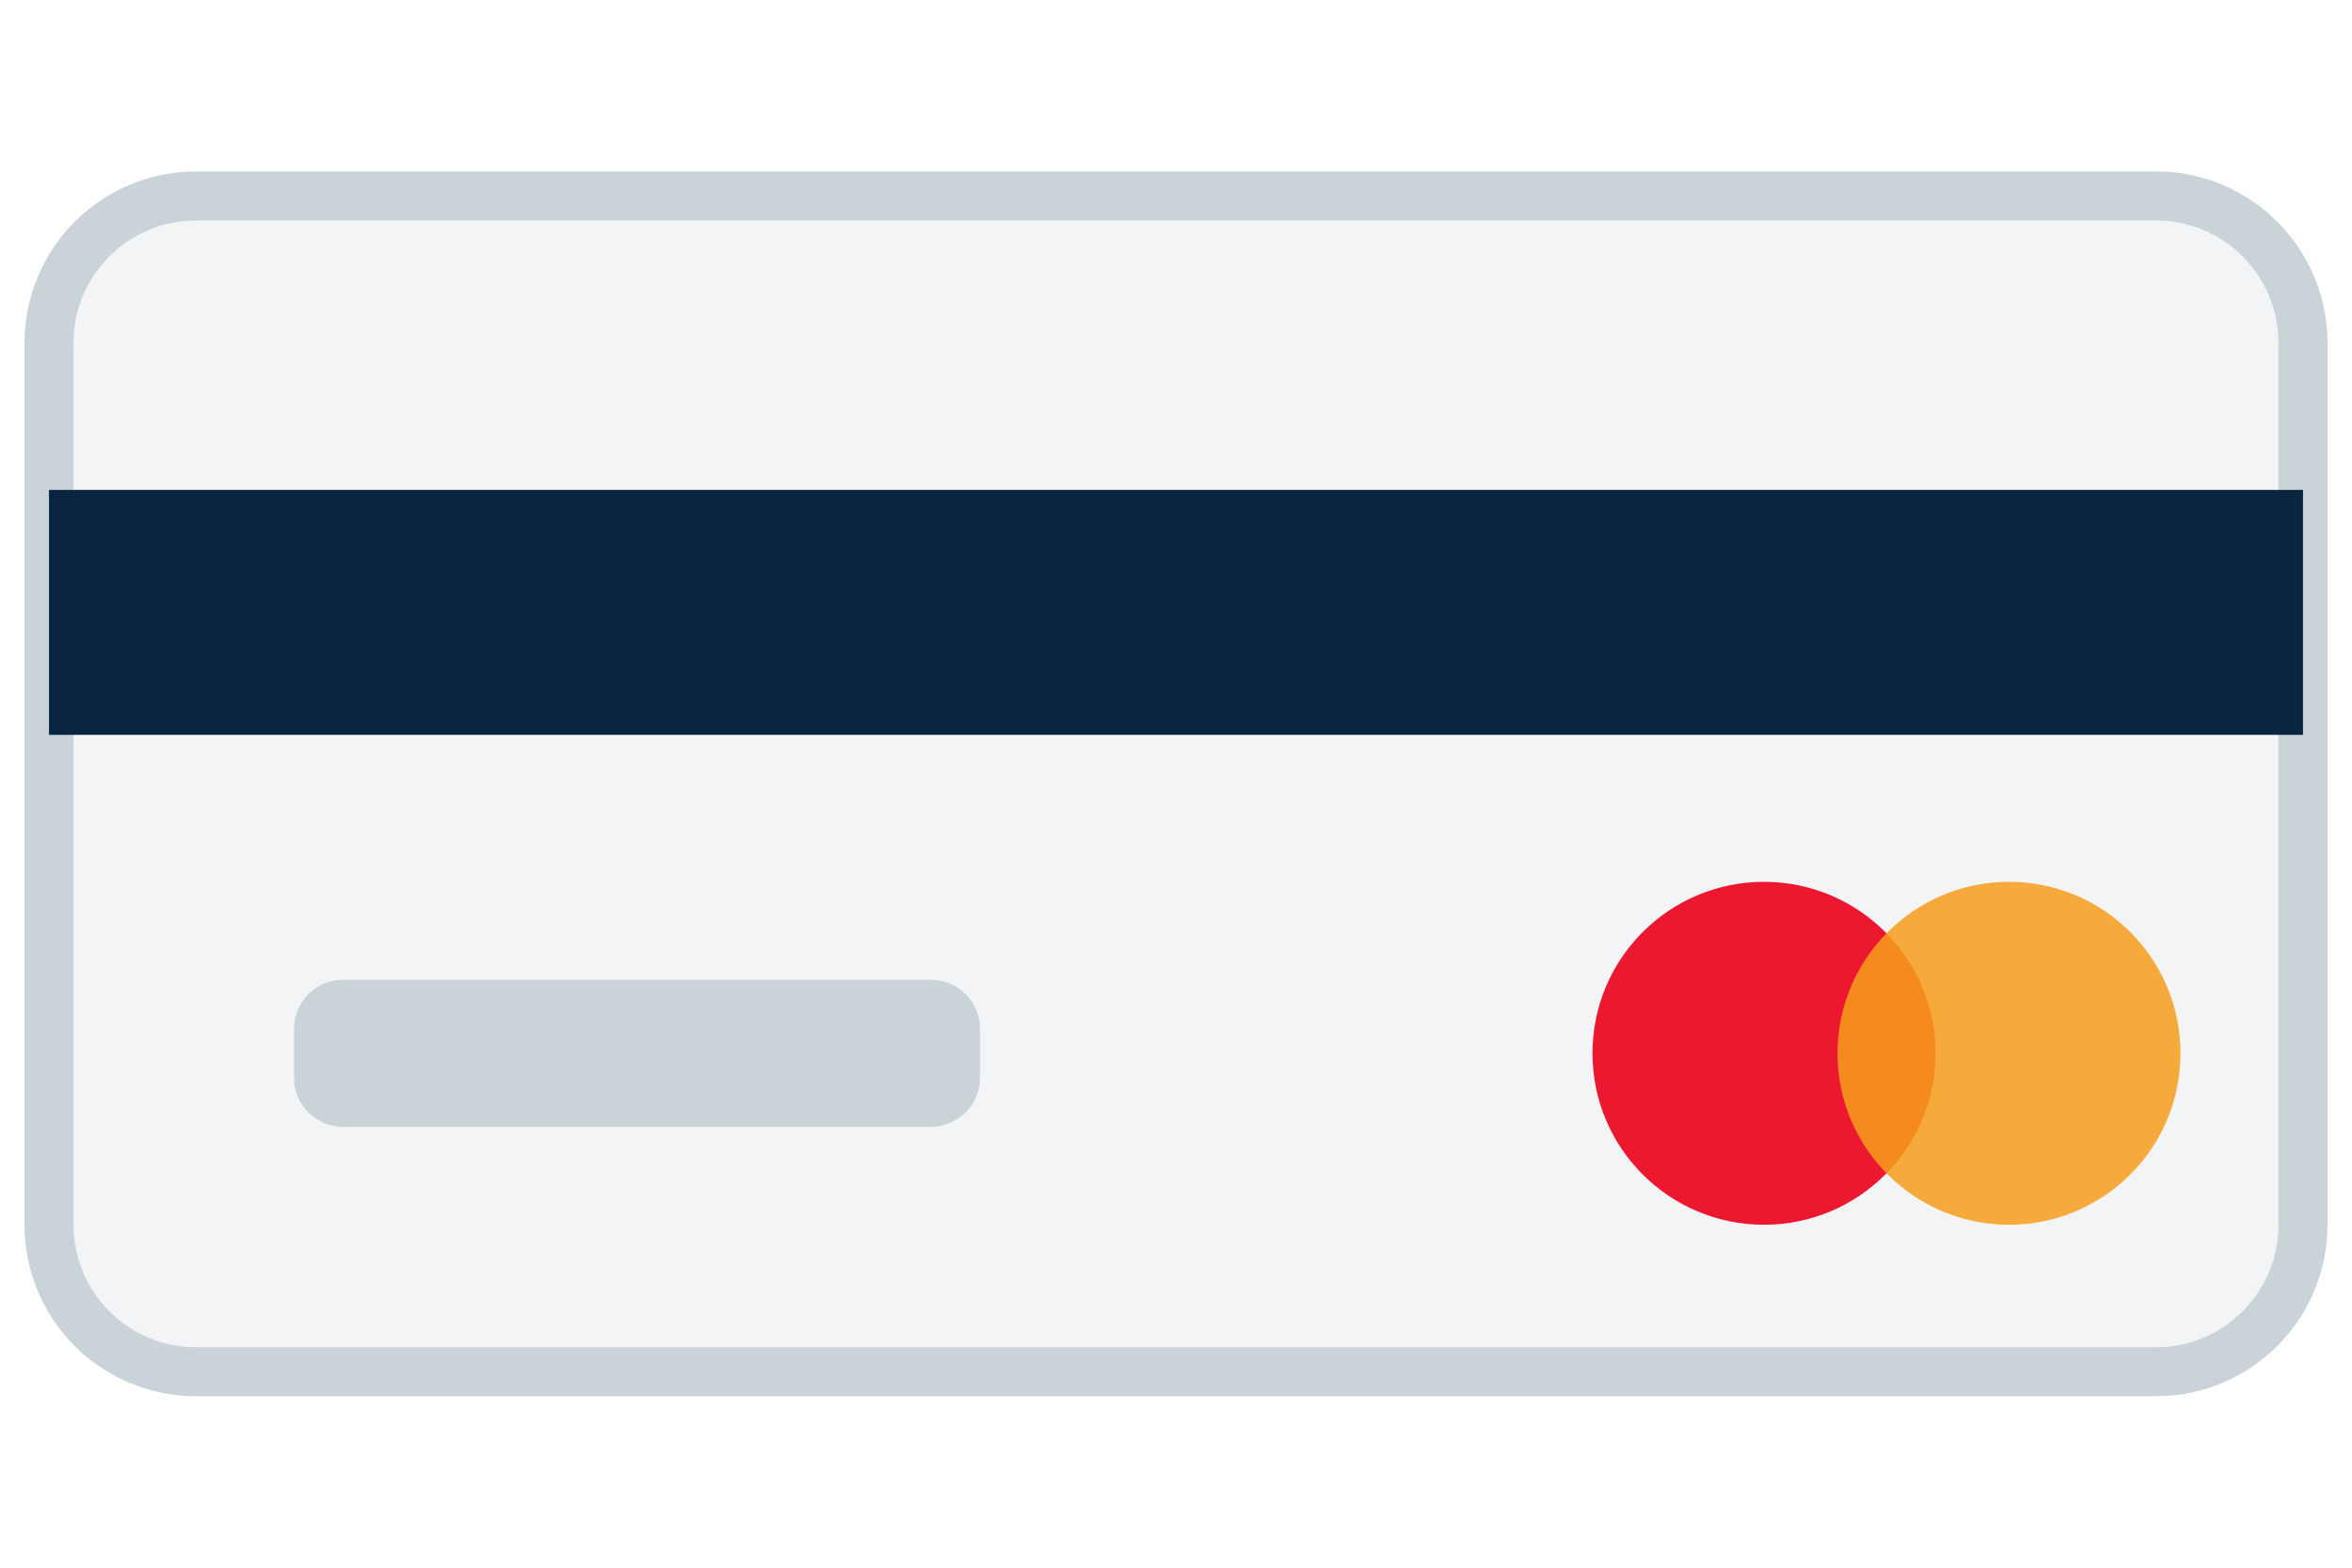
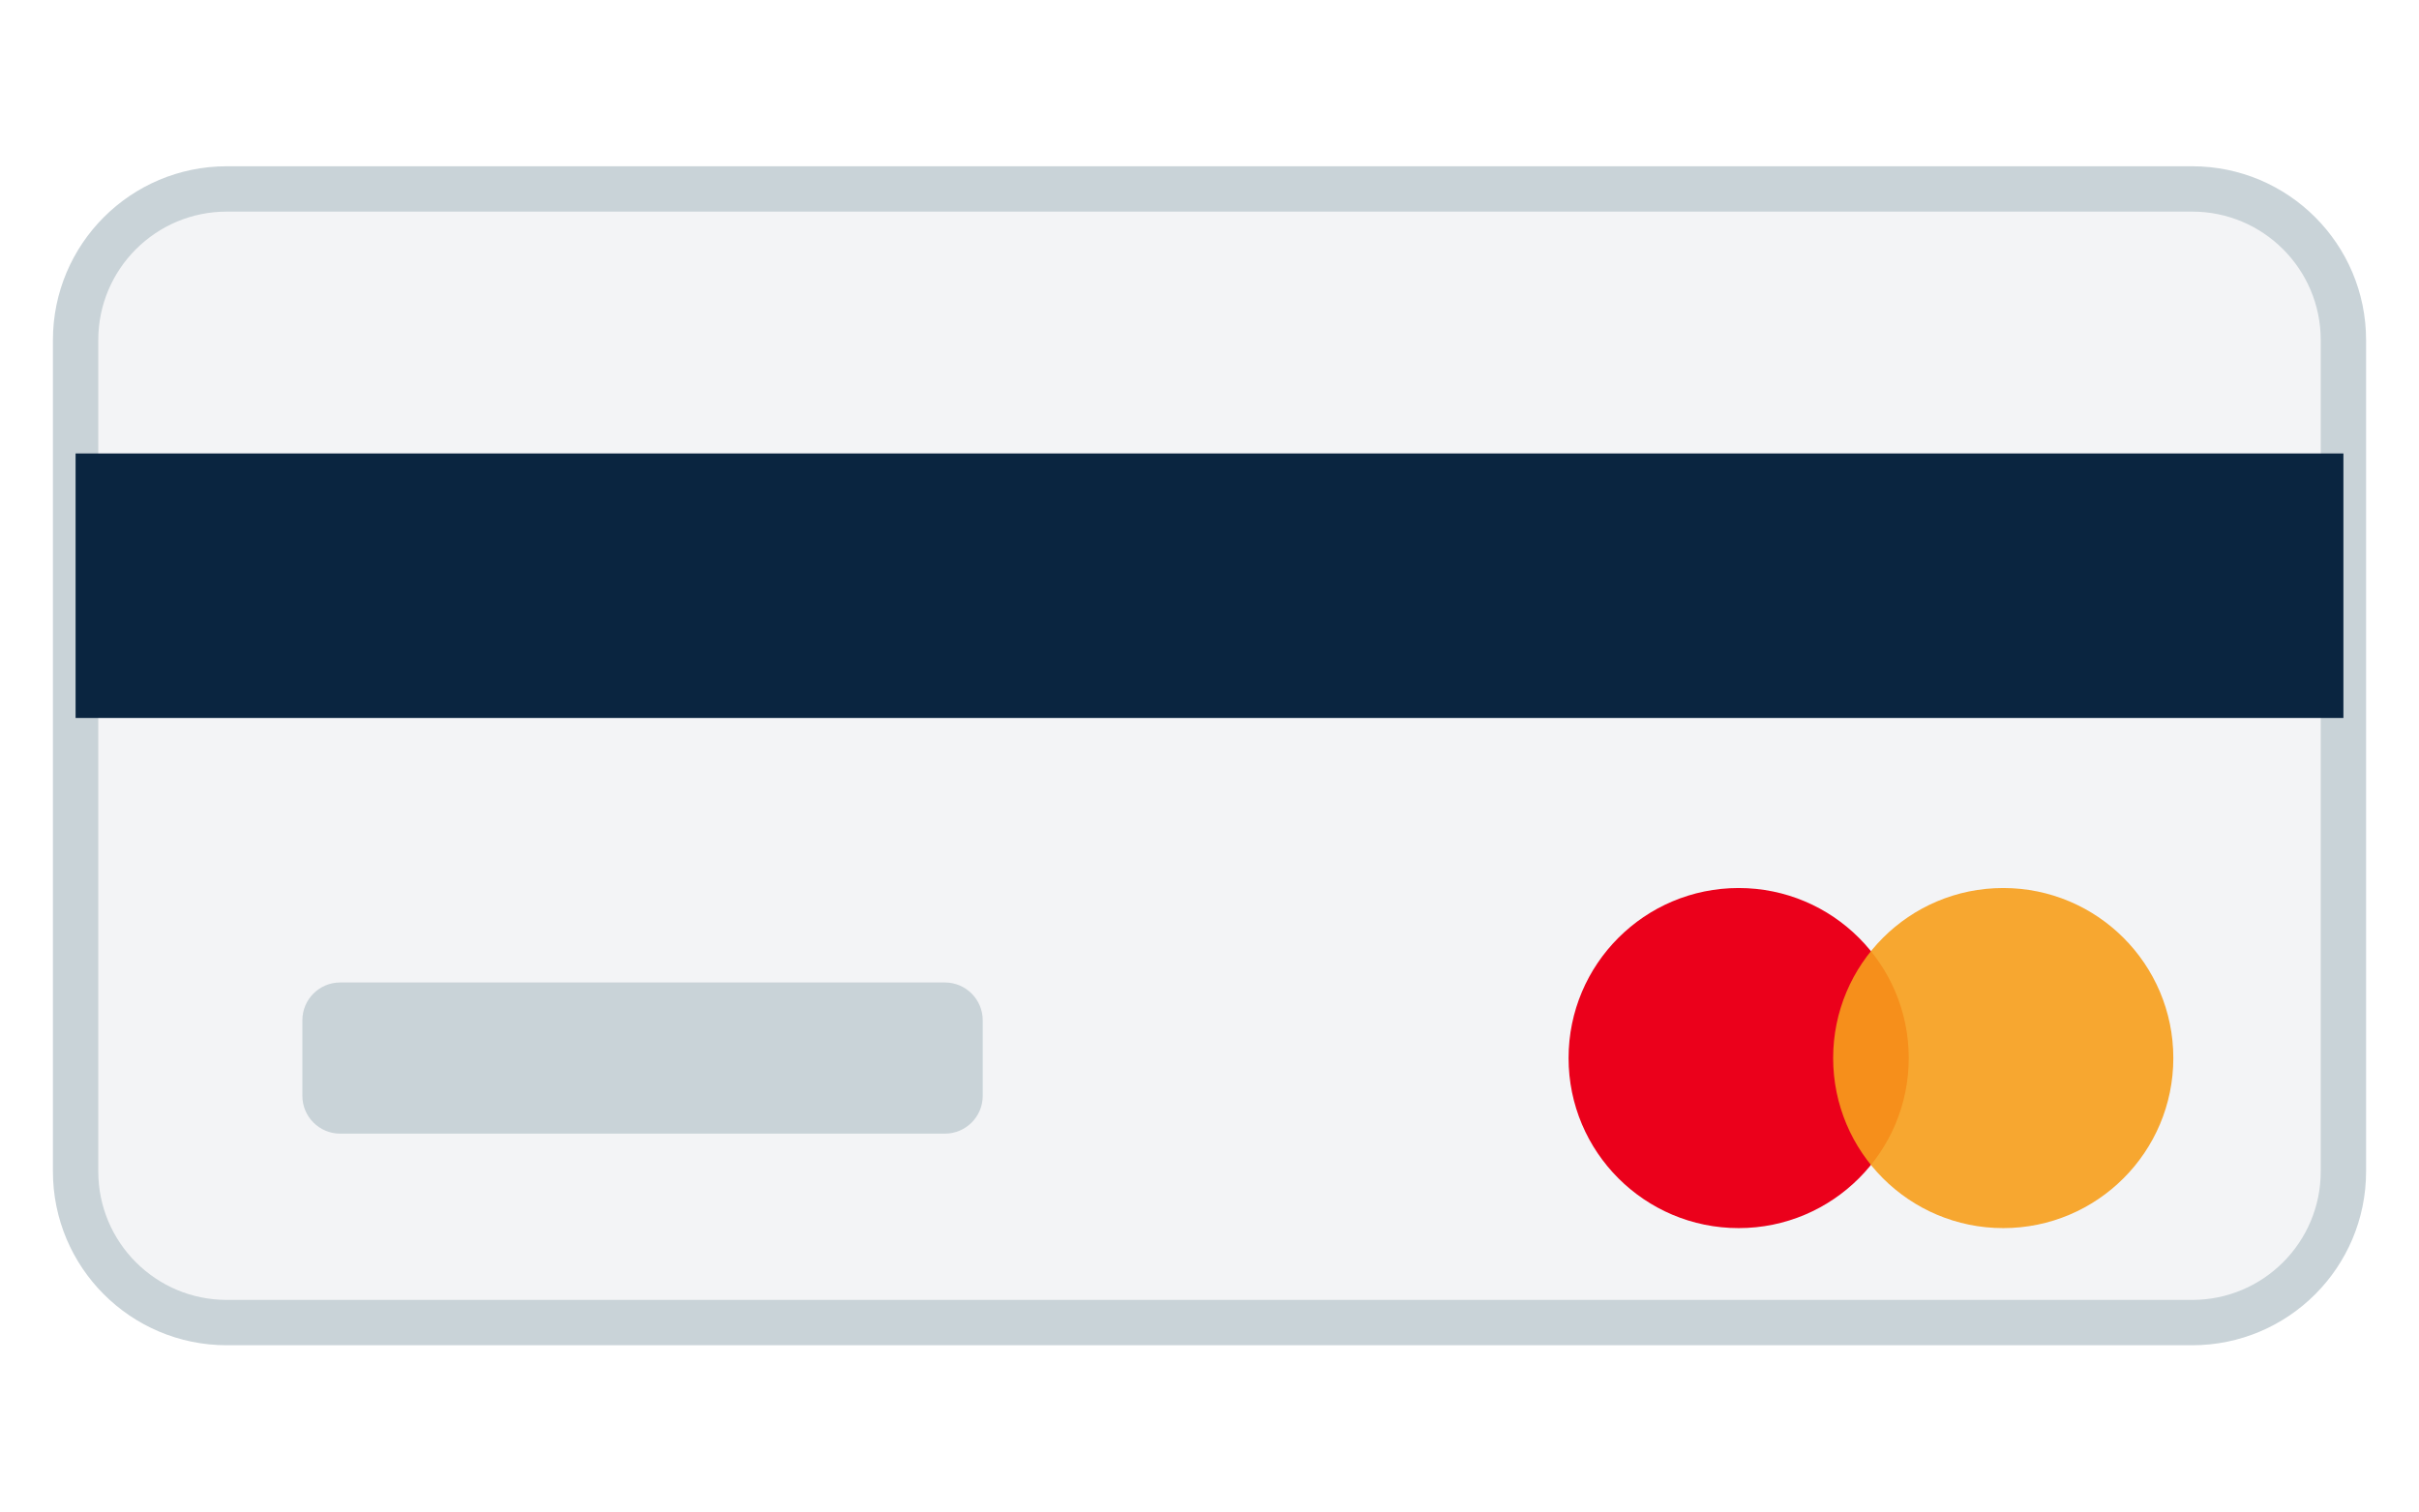
- <svg xmlns="http://www.w3.org/2000/svg" viewBox="0 0 48 32" role="img" aria-label="Credit Card">
-   <rect x="1" y="4" width="46" height="24" rx="3" fill="#F3F4F6" stroke="#C9D3D8" stroke-width="1" />
-   <rect x="1" y="10" width="46" height="5" fill="#0A2540" />
-   <rect x="6" y="20" width="14" height="3" rx="1" fill="#C9D3D8" />
-   <circle cx="36" cy="21.5" r="3.5" fill="#EB001B" opacity="0.9" />
-   <circle cx="41" cy="21.5" r="3.5" fill="#F79E1B" opacity="0.85" />
+ <svg xmlns="http://www.w3.org/2000/svg" viewBox="0 0 64 40" role="img" aria-label="Debit &amp; Credit Cards">
+   <rect x="2" y="5" width="60" height="30" rx="4" fill="#F3F4F6" stroke="#C9D3D8" stroke-width="1.2" />
+   <rect x="2" y="12" width="60" height="7" fill="#0A2540" />
+   <rect x="8" y="26" width="18" height="4" rx="1" fill="#C9D3D8" />
+   <circle cx="46" cy="28" r="4.5" fill="#EB001B" />
+   <circle cx="53" cy="28" r="4.5" fill="#F79E1B" opacity="0.9" />
</svg>
